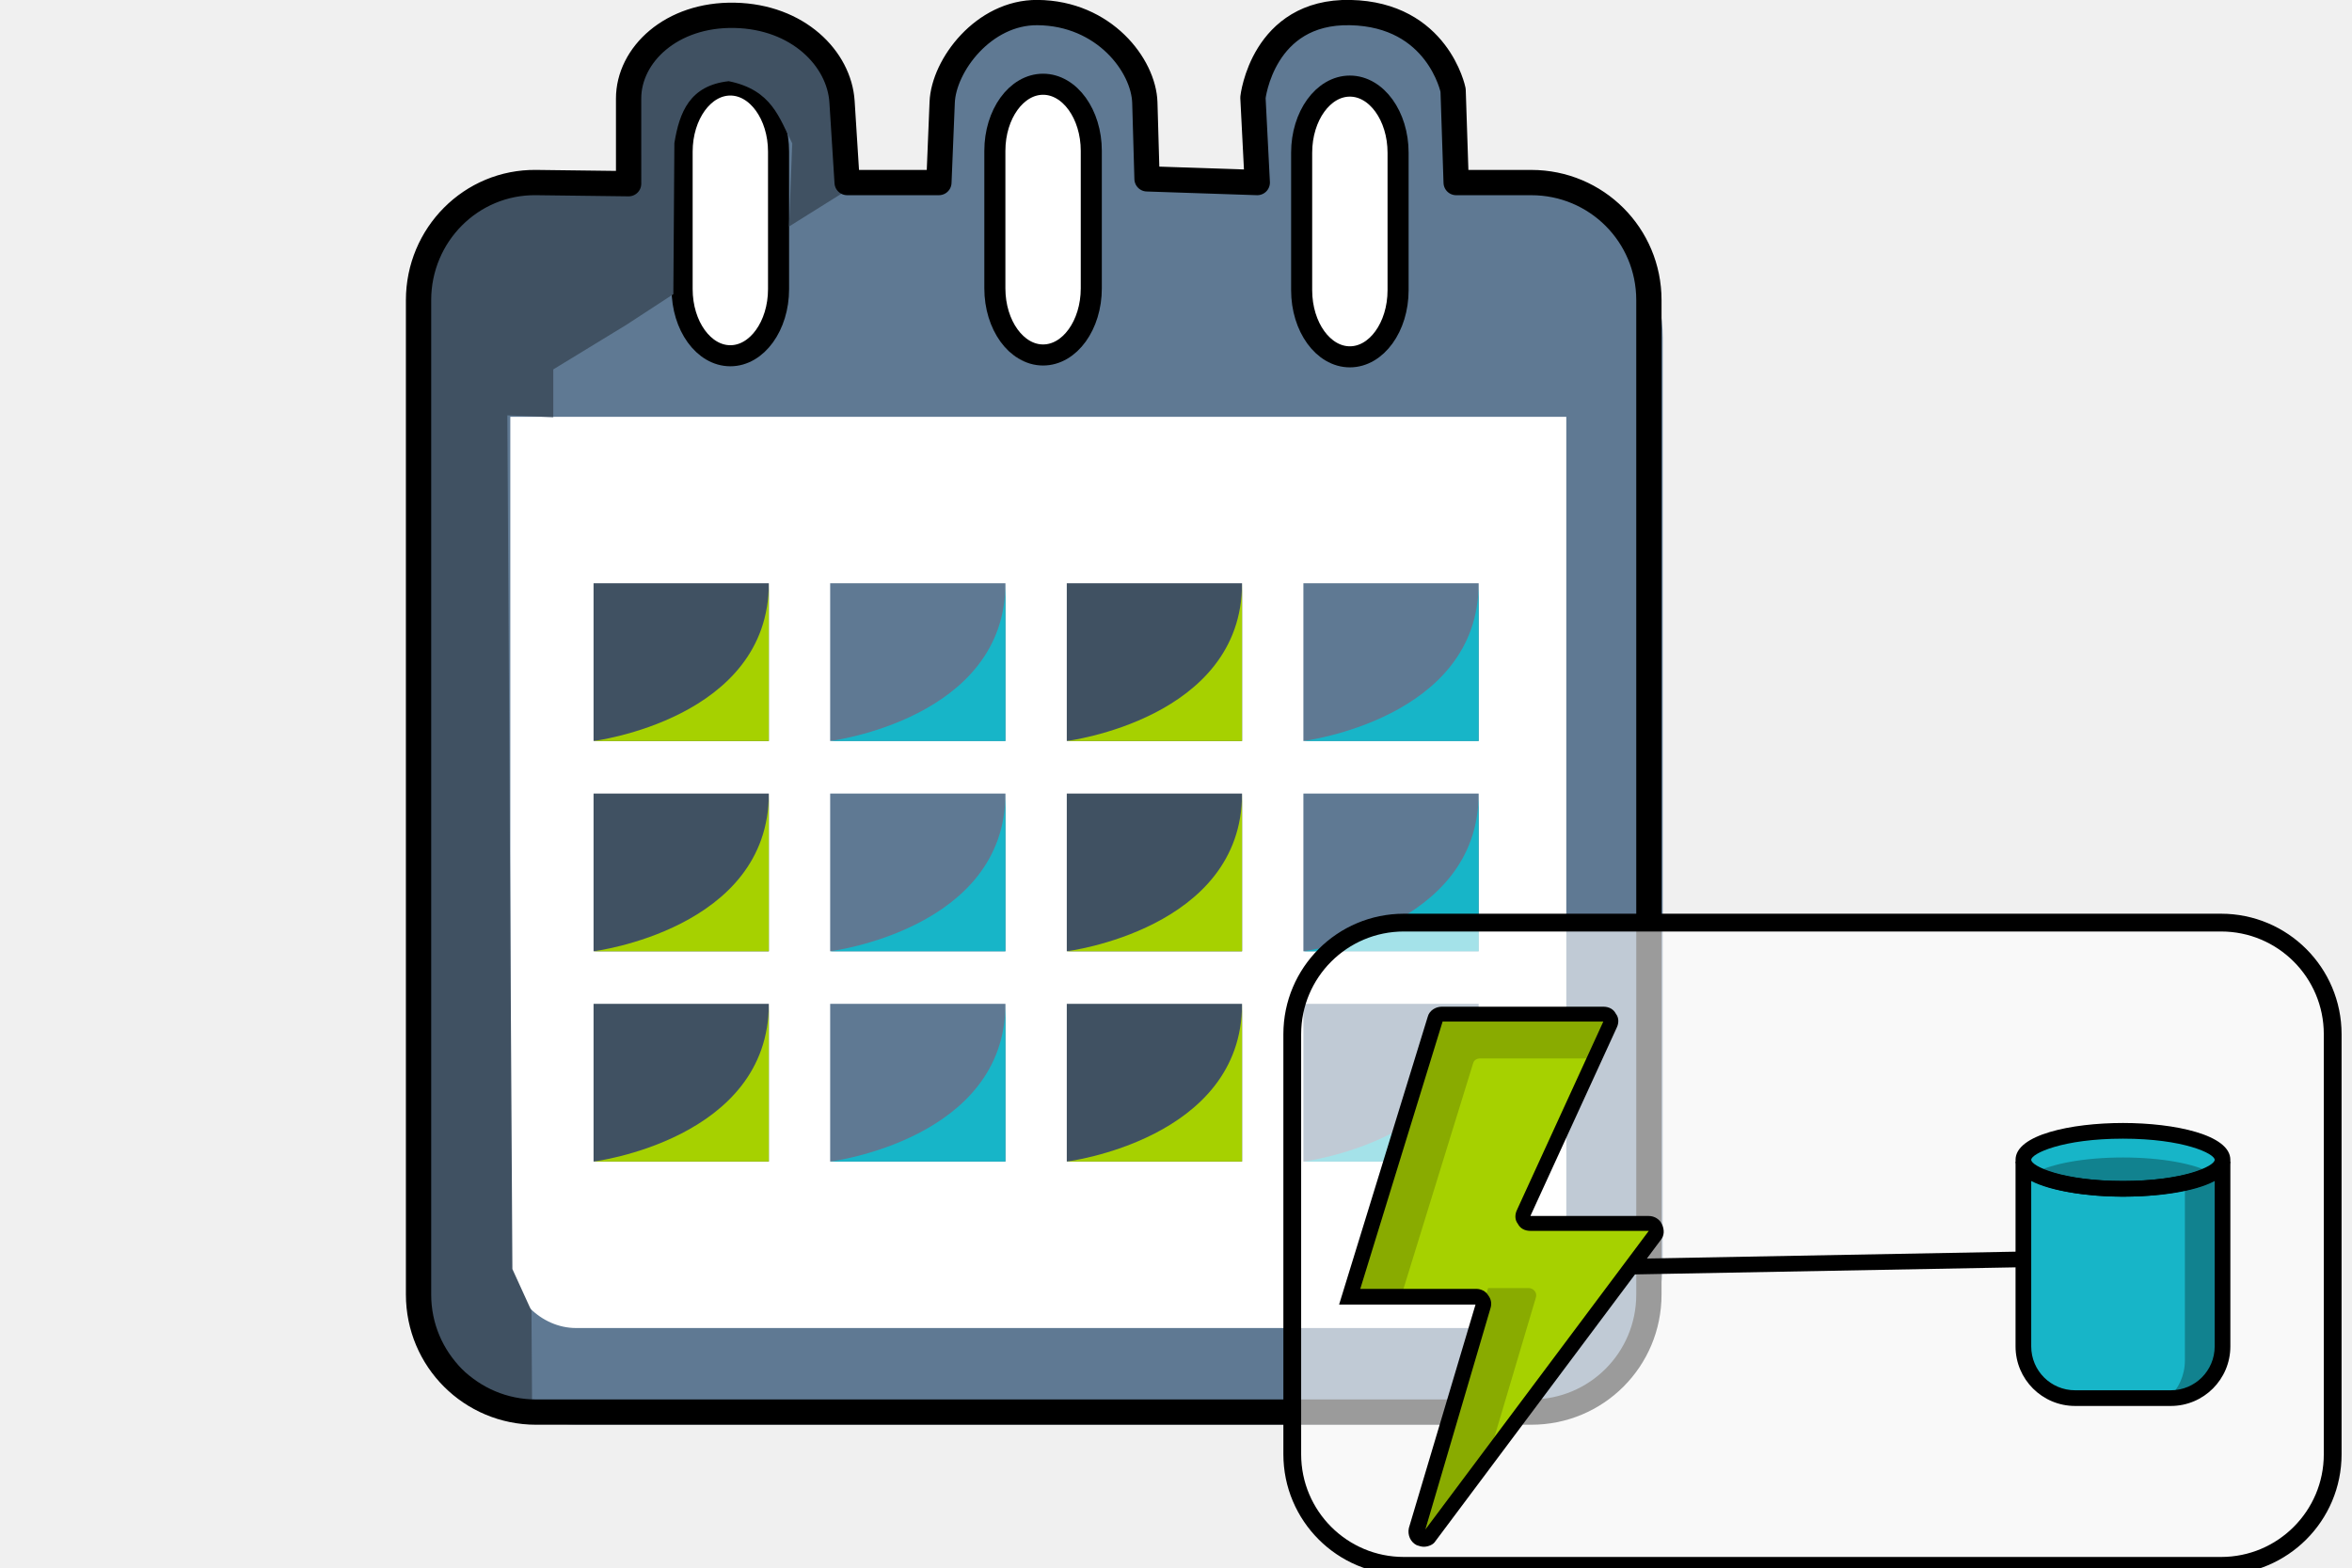
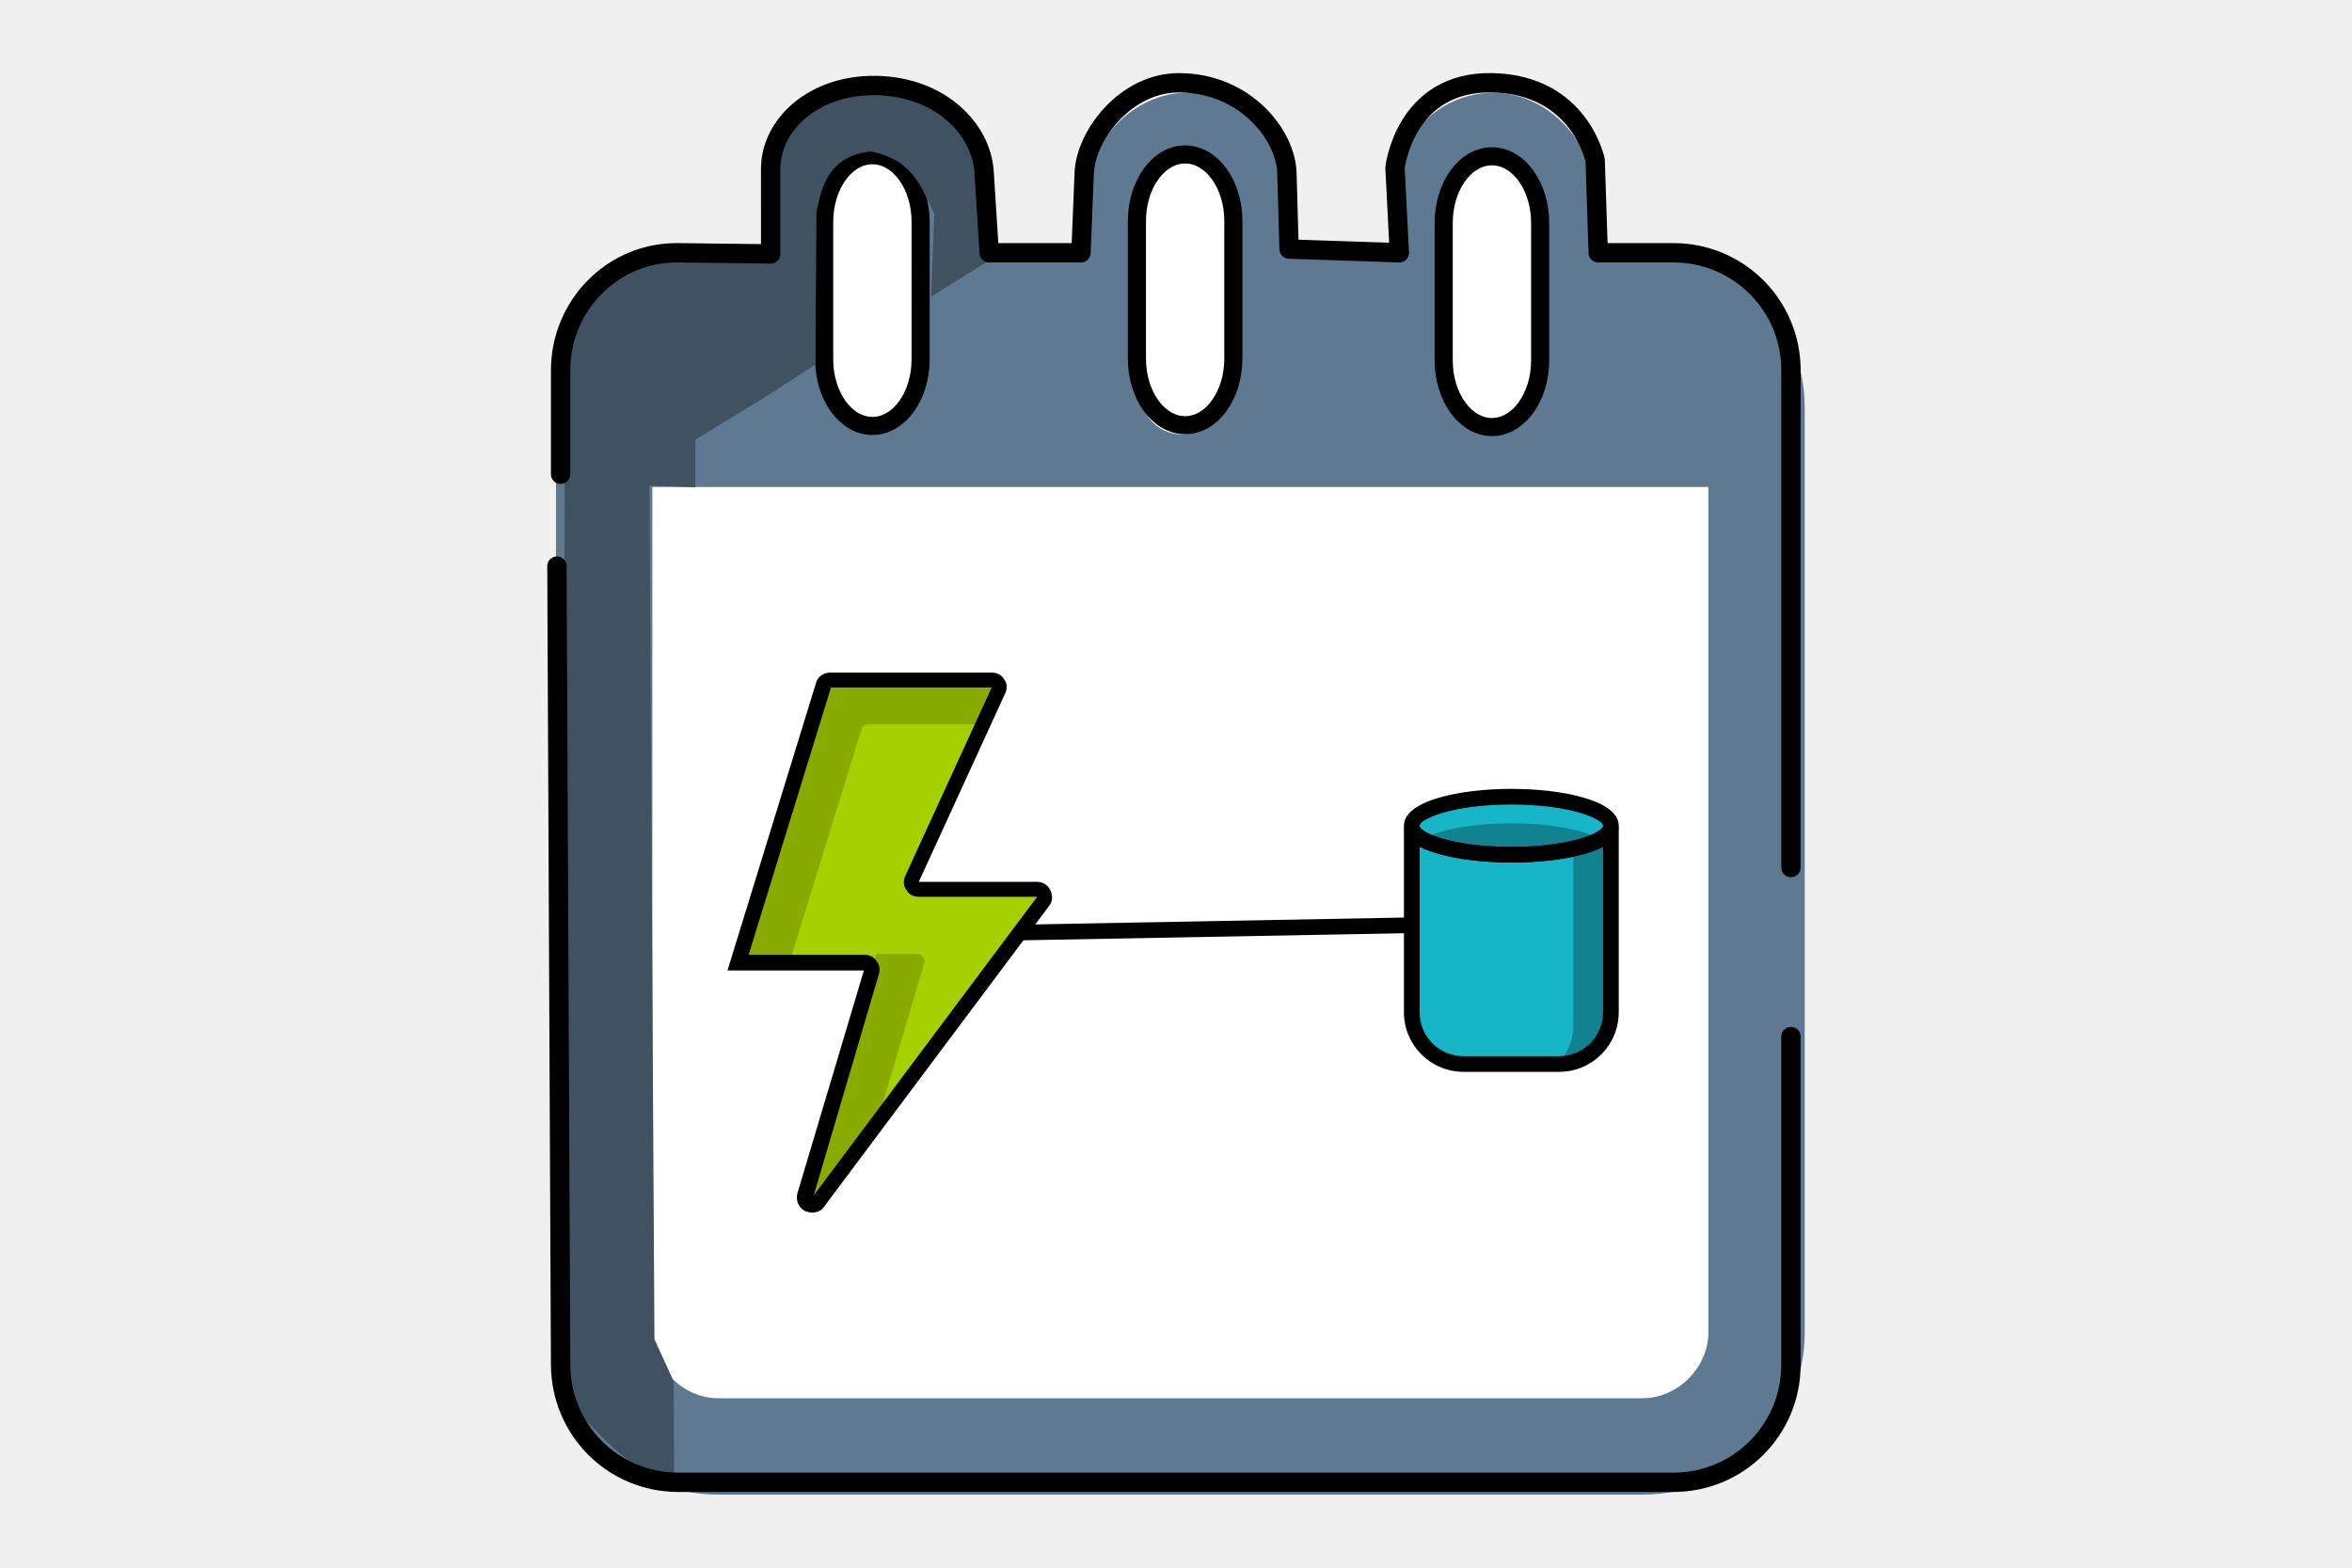
<svg xmlns="http://www.w3.org/2000/svg" version="1.1" id="Capa_1" x="0px" y="0px" viewBox="0 0 300 200" style="enable-background:new 0 0 300 200;" xml:space="preserve">
  <defs id="defs1102" />
  <style type="text/css" id="style815">
	.st0{fill:#5F7993;}
	.st1{fill:#17B5C8;}
	.st2{fill:#11828F;}
	.st3{fill:#405162;}
	.st4{fill:#A6D100;}
	.st5{fill:#89AB00;}
	.st6{fill:#FFFFFF;}
	.st7{fill:none;stroke:#17B5C8;stroke-width:2;stroke-miterlimit:10;}
</style>
-   <g id="g2329" transform="matrix(1.421815,0,0,1.421815,129.51,21.34057)">
-     <g id="g2241">
-       <rect style="opacity:1;fill:#ffffff;fill-opacity:1;fill-rule:nonzero;stroke:none;stroke-width:18.992;stroke-linecap:round;stroke-linejoin:round;stroke-miterlimit:4;stroke-dasharray:none;stroke-dashoffset:0;stroke-opacity:1" id="rect2055" width="110.903" height="110.903" x="-53.54" y="1.371" ry="12.998" />
-       <g transform="matrix(3.930832,0,0,3.930832,-61.03175,-12.98736)" id="g1413">
-         <path class="st5" d="m 26.5,3.5 h -1 V 2.4 C 25.5,1.1 24.4,0 23.2,0 21.9,0 20.9,1.1 20.9,2.4 V 3.5 H 18.5 V 2.4 C 18.5,1.1 17.4,0 16.2,0 15,0 13.9,1.1 13.9,2.4 V 3.5 H 11.5 V 2.4 C 11.4,1.1 10.3,0 9,0 7.7,0 6.7,1.1 6.7,2.4 V 3.5 H 5.5 C 3.4,3.5 1.8,5.2 1.8,7.2 v 21.1 c 0,2.1 1.7,3.7 3.7,3.7 h 21.1 c 2.1,0 3.7,-1.7 3.7,-3.7 V 7.2 C 30.3,5.1 28.6,3.5 26.5,3.5 Z M 22.2,2.4 c 0,-0.6 0.5,-1.1 1,-1.1 0.6,0 1,0.5 1,1.1 v 4.3 c 0,0.6 -0.5,1.1 -1,1.1 -0.6,0 -1,-0.5 -1,-1.1 z m -7.1,0 c 0,-0.6 0.5,-1.1 1,-1.1 0.6,0 1,0.5 1,1.1 v 4.3 c 0,0.6 -0.5,1.1 -1,1.1 -0.6,0 -1,-0.5 -1,-1.1 z M 8,2.4 C 8,1.8 8.5,1.3 9,1.3 c 0.5,0 1,0.5 1,1.1 V 6.7 C 10,7.3 9.5,7.8 9,7.8 8.5,7.8 8,7.3 8,6.7 Z m 20.1,25.9 c 0,0.8 -0.7,1.5 -1.5,1.5 H 5.5 C 4.7,29.8 4,29.1 4,28.3 V 9 h 24.1 z" id="path1363" style="fill:#5f7993" />
-         <rect x="5.9" y="12.8" class="st3" width="4" height="3.6" id="rect1365" style="fill:#405162" />
-         <rect x="11.3" y="12.8" class="st0" width="4" height="3.6" id="rect1367" style="fill:#5f7993" />
-         <rect x="16.7" y="12.8" class="st3" width="4" height="3.6" id="rect1369" style="fill:#405162" />
-         <rect x="22.1" y="12.8" class="st0" width="4" height="3.6" id="rect1371" style="fill:#5f7993" />
-         <rect x="5.9" y="17.6" class="st3" width="4" height="3.6" id="rect1373" style="fill:#405162" />
-         <rect x="11.3" y="17.6" class="st0" width="4" height="3.6" id="rect1375" style="fill:#5f7993" />
-         <rect x="16.7" y="17.6" class="st3" width="4" height="3.6" id="rect1377" style="fill:#405162" />
-         <rect x="22.1" y="17.6" class="st0" width="4" height="3.6" id="rect1379" style="fill:#5f7993" />
-         <rect x="5.9" y="22.4" class="st3" width="4" height="3.6" id="rect1381" style="fill:#405162" />
-         <rect x="11.3" y="22.4" class="st0" width="4" height="3.6" id="rect1383" style="fill:#5f7993" />
-         <rect x="16.7" y="22.4" class="st3" width="4" height="3.6" id="rect1385" style="fill:#405162" />
-         <rect x="22.1" y="22.4" class="st0" width="4" height="3.6" id="rect1387" style="fill:#5f7993" />
-         <path class="st1" d="m 22.1,26 c 0,0 4,-0.5 4,-3.6 V 26 Z" id="path1389" style="fill:#17b5c8" />
-         <path class="st1" d="m 22.1,21.2 c 0,0 4,-0.5 4,-3.6 v 3.6 z" id="path1391" style="fill:#17b5c8" />
-         <path class="st1" d="m 22.1,16.4 c 0,0 4,-0.5 4,-3.6 v 3.6 z" id="path1393" style="fill:#17b5c8" />
-         <path class="st4" d="m 16.7,26 c 0,0 4,-0.5 4,-3.6 V 26 Z" id="path1395" style="fill:#a6d100" />
-         <path class="st4" d="m 16.7,21.2 c 0,0 4,-0.5 4,-3.6 v 3.6 z" id="path1397" style="fill:#a6d100" />
-         <path class="st4" d="m 16.7,16.4 c 0,0 4,-0.5 4,-3.6 v 3.6 z" id="path1399" style="fill:#a6d100" />
-         <path class="st1" d="m 11.3,26 c 0,0 4,-0.5 4,-3.6 V 26 Z" id="path1401" style="fill:#17b5c8" />
-         <path class="st1" d="m 11.3,21.2 c 0,0 4,-0.5 4,-3.6 v 3.6 z" id="path1403" style="fill:#17b5c8" />
-         <path class="st1" d="m 11.3,16.4 c 0,0 4,-0.5 4,-3.6 v 3.6 z" id="path1405" style="fill:#17b5c8" />
-         <path class="st4" d="m 5.9,26 c 0,0 4,-0.5 4,-3.6 V 26 Z" id="path1407" style="fill:#a6d100" />
-         <path class="st4" d="m 5.9,21.2 c 0,0 4,-0.5 4,-3.6 v 3.6 z" id="path1409" style="fill:#a6d100" />
-         <path class="st4" d="m 5.9,16.4 c 0,0 4,-0.5 4,-3.6 v 3.6 z" id="path1411" style="fill:#a6d100" />
-       </g>
-       <rect style="opacity:1;fill:#ffffff;fill-opacity:1;fill-rule:nonzero;stroke:#000000;stroke-width:1.89;stroke-linecap:round;stroke-linejoin:round;stroke-miterlimit:4;stroke-dasharray:none;stroke-dashoffset:0;stroke-opacity:1" id="rect2057" width="8.651" height="24.292" x="-29.895" y="-7.381" ry="5.98" />
-       <rect style="opacity:1;fill:#ffffff;fill-opacity:1;fill-rule:nonzero;stroke:#000000;stroke-width:1.89;stroke-linecap:round;stroke-linejoin:round;stroke-miterlimit:4;stroke-dasharray:none;stroke-dashoffset:0;stroke-opacity:1" id="rect2057-5" width="8.651" height="24.292" x="-1.839" y="-7.45" ry="5.98" />
-       <rect style="opacity:1;fill:#ffffff;fill-opacity:1;fill-rule:nonzero;stroke:#000000;stroke-width:1.89;stroke-linecap:round;stroke-linejoin:round;stroke-miterlimit:4;stroke-dasharray:none;stroke-dashoffset:0;stroke-opacity:1" id="rect2057-3" width="8.651" height="24.292" x="25.683" y="-7.284" ry="5.98" />
-     </g>
-     <path style="fill:#405162;stroke:none;stroke-width:0.703px;stroke-linecap:butt;stroke-linejoin:miter;stroke-opacity:1" d="m -53.324,103.723 0.165,-94.327 c 1.35,-4.634 4.49,-6.503 8.245,-7.421 l 10.884,-0.33 -0.495,-8.905 c 1.72,-4.691 5.632,-5.796 9.729,-6.596 4.781,-0.107 7.571,2.771 9.729,6.596 l -0.165,9.4 -5.071,3.174 0.289,-7.462 c -1.167,-2.253 -1.804,-4.792 -5.7,-5.576 -3.495,0.382 -4.424,2.781 -4.875,5.555 l -0.093,13.553 -4.215,2.752 -6.555,3.999 v 4.288 l -4.123,-0.165 0.453,76.599 1.711,3.752 0.062,9.358 c -3.205,-0.934 -6.553,-4.02 -9.977,-8.245 z" id="path2331" />
-     <path id="rect2112" d="m -42.989,1.371 8.294,0.103 -9.57e-4,-7.639 c -4.92e-4,-3.924 3.832,-7.583 9.509,-7.469 5.677,0.114 9.392,3.878 9.637,7.754 L -15.091,1.371 h 8.232 l 0.295,-7.204 c 0.135,-3.307 3.717,-8.085 8.543,-8.049 5.987,0.044 9.54,4.756 9.636,8.079 l 0.197,6.842 9.89,0.332 -0.389,-7.626 c 0,0 0.864,-7.787 8.73,-7.626 7.865,0.161 9.227,6.963 9.227,6.963 l 0.274,8.29 h 6.74 c 5.845,0 10.551,4.706 10.551,10.551 v 89.221 c 0,5.845 -4.706,10.551 -10.551,10.551 H -42.989 c -5.845,0 -10.551,-4.706 -10.551,-10.551 V 11.922 c 0,-5.845 4.706,-10.623 10.551,-10.551 z" style="opacity:1;fill:none;fill-opacity:1;fill-rule:nonzero;stroke:#000000;stroke-width:2.268;stroke-linecap:round;stroke-linejoin:round;stroke-miterlimit:4;stroke-dasharray:none;stroke-dashoffset:0;stroke-opacity:1" />
-     <rect style="opacity:1;fill:#ffffff;fill-opacity:0.606;fill-rule:nonzero;stroke:#000000;stroke-width:1.595;stroke-linecap:round;stroke-linejoin:round;stroke-miterlimit:4;stroke-dasharray:none;stroke-dashoffset:0;stroke-opacity:1" id="rect5376" width="93.337" height="57.717" x="24.841" y="67.774" ry="10.013" />
-   </g>
-   <g id="g1097">
+   <rect style="opacity:1;fill:#ffffff;fill-opacity:1;fill-rule:nonzero;stroke:none;stroke-width:27.003;stroke-linecap:round;stroke-linejoin:round;stroke-miterlimit:4;stroke-dasharray:none;stroke-dashoffset:0;stroke-opacity:1" id="rect2055" width="157.683" height="157.683" x="71.506" y="32.247" ry="18.48" />
+   <path style="fill:#5f7993;stroke-width:5.589" id="path1363" d="m 208.96,31.393 h -5.589 v -6.148 c 0,-7.266 -6.148,-13.413 -12.855,-13.413 -7.266,0 -12.855,6.148 -12.855,13.413 v 6.148 h -13.413 v -6.148 c 0,-7.266 -6.148,-13.413 -12.855,-13.413 -6.707,0 -12.855,6.148 -12.855,13.413 v 6.148 h -13.413 v -6.148 c -0.559,-7.266 -6.707,-13.413 -13.972,-13.413 -7.266,0 -12.855,6.148 -12.855,13.413 v 6.148 h -6.707 c -11.737,0 -20.679,9.501 -20.679,20.679 V 169.998 c 0,11.737 9.501,20.679 20.679,20.679 H 209.519 c 11.737,0 20.679,-9.501 20.679,-20.679 V 52.072 c 0,-11.737 -9.501,-20.679 -21.238,-20.679 z m -24.032,-6.148 c 0,-3.353 2.794,-6.148 5.589,-6.148 3.353,0 5.589,2.794 5.589,6.148 V 49.277 c 0,3.353 -2.794,6.148 -5.589,6.148 -3.353,0 -5.589,-2.794 -5.589,-6.148 z m -39.681,0 c 0,-3.353 2.794,-6.148 5.589,-6.148 3.353,0 5.589,2.794 5.589,6.148 V 49.277 c 0,3.353 -2.794,6.148 -5.589,6.148 -3.353,0 -5.589,-2.794 -5.589,-6.148 z m -39.681,0 c 0,-3.353 2.794,-6.148 5.589,-6.148 2.794,0 5.589,2.794 5.589,6.148 V 49.277 c 0,3.353 -2.794,6.148 -5.589,6.148 -2.794,0 -5.589,-2.794 -5.589,-6.148 z M 217.902,169.998 c 0,4.471 -3.912,8.383 -8.383,8.383 H 91.592 c -4.471,0 -8.383,-3.912 -8.383,-8.383 V 62.132 H 217.902 Z" class="st5" />
+   <rect style="opacity:1;fill:#ffffff;fill-opacity:1;fill-rule:nonzero;stroke:#000000;stroke-width:2.309;stroke-linecap:round;stroke-linejoin:round;stroke-miterlimit:4;stroke-dasharray:none;stroke-dashoffset:0;stroke-opacity:1" id="rect2057" width="12.301" height="34.539" x="105.124" y="19.803" ry="8.502" />
+   <rect style="opacity:1;fill:#ffffff;fill-opacity:1;fill-rule:nonzero;stroke:#000000;stroke-width:2.309;stroke-linecap:round;stroke-linejoin:round;stroke-miterlimit:4;stroke-dasharray:none;stroke-dashoffset:0;stroke-opacity:1" id="rect2057-5" width="12.301" height="34.539" x="145.015" y="19.705" ry="8.502" />
+   <rect style="opacity:1;fill:#ffffff;fill-opacity:1;fill-rule:nonzero;stroke:#000000;stroke-width:2.309;stroke-linecap:round;stroke-linejoin:round;stroke-miterlimit:4;stroke-dasharray:none;stroke-dashoffset:0;stroke-opacity:1" id="rect2057-3" width="12.301" height="34.539" x="184.146" y="19.94" ry="8.502" />
+   <path id="path2331" d="M 71.812,177.773 72.047,43.658 c 1.92,-6.589 6.384,-9.247 11.723,-10.551 L 99.245,32.638 98.541,19.977 c 2.446,-6.669 8.007,-8.241 13.834,-9.379 6.797,-0.153 10.764,3.94 13.834,9.379 l -0.234,13.365 -7.21,4.513 0.41,-10.61 c -1.66,-3.203 -2.564,-6.813 -8.104,-7.928 -4.969,0.544 -6.29,3.955 -6.931,7.899 l -0.132,19.27 -5.994,3.913 -9.32,5.686 v 6.096 l -5.862,-0.234 0.645,108.91 2.433,5.334 0.088,13.306 C 81.441,188.167 76.68,183.78 71.812,177.773 Z" style="fill:#405162;stroke:none;stroke-width:1px;stroke-linecap:butt;stroke-linejoin:miter;stroke-opacity:1" />
+   <path style="opacity:1;fill:none;fill-opacity:1;fill-rule:nonzero;stroke:#000000;stroke-width:2.468;stroke-linecap:round;stroke-linejoin:round;stroke-miterlimit:4;stroke-dasharray:none;stroke-dashoffset:0;stroke-opacity:1" d="m 228.438,132.247 v 41.857 c 0,8.311 -6.691,15.002 -15.002,15.002 H 86.507 c -8.311,0 -14.963,-6.691 -15.002,-15.002 L 71.037,72.224 m 0.469,-11.723 v -13.252 c 0,-8.311 6.691,-15.104 15.002,-15.002 l 11.792,0.146 -0.001,-10.862 c -6.99e-4,-5.579 5.449,-10.781 13.521,-10.62 8.072,0.161 13.354,5.514 13.702,11.025 l 0.652,10.311 h 11.705 l 0.419,-10.243 c 0.192,-4.702 5.285,-11.495 12.147,-11.444 8.512,0.063 13.564,6.763 13.7,11.487 l 0.28,9.728 14.062,0.471 -0.553,-10.843 c 0,0 1.229,-11.072 12.412,-10.843 11.183,0.228 13.119,9.901 13.119,9.901 l 0.39,11.786 h 9.583 c 8.311,0 15.002,6.691 15.002,15.002 v 63.428" id="rect2112" />
+   <g id="g1097" transform="translate(-78.01205,-42.6259)">
    <g id="g901" transform="translate(120.9848,-20.63306)">
      <g id="g883">
        <polygon class="st0" points="" id="polygon877" style="fill:#5f7993" />
        <polygon class="st0" points="" id="polygon879" style="fill:#5f7993" />
        <path class="st1" d="m 149.8,172.3 c -7,0 -12.7,-1.6 -12.7,-3.5 v 23.6 c 0,3.7 3,6.6 6.6,6.6 h 12.2 c 3.7,0 6.6,-3 6.6,-6.6 v -23.6 c 0,1.9 -5.7,3.5 -12.7,3.5 z" id="path881" style="fill:#17b5c8" />
      </g>
      <path class="st2" d="m 157.7,171.5 v 22.7 c 0,1.9 -0.8,3.6 -2.1,4.8 h 0.3 c 3.7,0 6.6,-3 6.6,-6.6 v -23.6 c 0,1.1 -1.9,2.1 -4.8,2.7 z" id="path885" style="fill:#11828f" />
      <ellipse class="st2" cx="149.8" cy="168.6" rx="12.7" ry="3.7" id="ellipse887" style="fill:#11828f" />
      <path class="st1" d="m 138.5,170.3 c 2.1,-1.2 6.4,-2 11.3,-2 4.9,0 9.2,0.8 11.3,2 0.9,-0.5 1.4,-1.1 1.4,-1.7 0,-2 -5.7,-3.7 -12.7,-3.7 -7,0 -12.7,1.7 -12.7,3.7 0,0.6 0.5,1.2 1.4,1.7 z" id="path889" style="fill:#17b5c8" />
      <g id="g895">
        <g id="g893">
          <path d="m 155.9,200 h -12.2 c -4.2,0 -7.6,-3.4 -7.6,-7.6 v -23.6 h 2 c 0,0.7 4.1,2.5 11.7,2.5 7.6,0 11.7,-1.8 11.7,-2.5 h 2 v 23.6 c 0,4.2 -3.4,7.6 -7.6,7.6 z m -17.8,-28.7 v 21.1 c 0,3.1 2.5,5.6 5.6,5.6 h 12.2 c 3.1,0 5.6,-2.5 5.6,-5.6 v -21.1 c -2.6,1.4 -7.3,2 -11.7,2 -4.4,0 -9.2,-0.7 -11.7,-2 z" id="path891" />
        </g>
      </g>
      <g id="g899">
        <path d="m 149.8,173.3 c -6.6,0 -13.7,-1.5 -13.7,-4.7 0,-3.2 7.1,-4.7 13.7,-4.7 6.6,0 13.7,1.5 13.7,4.7 0,3.2 -7.1,4.7 -13.7,4.7 z m 0,-7.4 c -7.7,0 -11.7,1.9 -11.7,2.7 0,0.8 4,2.7 11.7,2.7 7.7,0 11.7,-1.9 11.7,-2.7 0,-0.8 -4,-2.7 -11.7,-2.7 z" id="path897" />
      </g>
    </g>
    <g id="g1067" transform="translate(42.20399,61.43025)">
      <rect x="165.8" y="98.7" transform="matrix(0.9998,-0.01855149,0.01855149,0.9998,-1.8162,3.5598)" width="50.4" height="2" id="rect1065" />
    </g>
    <path class="st4" d="m 184.004,129.33 h 20.6 c 0.7,0 1.1,0.7 0.8,1.3 l -11,24.1 c -0.3,0.6 0.2,1.3 0.8,1.3 h 15.2 c 0.8,0 1.2,0.9 0.7,1.5 l -28.8,38.5 c -0.6,0.8 -1.9,0.2 -1.6,-0.8 l 8.4,-28.6 c 0.2,-0.6 -0.3,-1.2 -0.9,-1.2 h -16 l 10.9,-35.5 c 0.1,-0.4 0.4,-0.6 0.9,-0.6 z" id="path1085" style="fill:#a6d100" />
    <g id="g1091" transform="translate(42.20399,61.43025)">
      <path class="st5" d="m 153.7,104.1 c 0.2,-0.6 -0.3,-1.2 -0.9,-1.2 h -5.2 l -9.1,30.8 c -0.3,1 1,1.6 1.6,0.8 l 7.6,-10.2 z" id="path1087" style="fill:#89ab00" />
      <path class="st5" d="m 145.7,74.2 c 0.1,-0.4 0.5,-0.6 0.9,-0.6 h 14.7 l 2,-4.4 c 0.3,-0.6 -0.2,-1.3 -0.8,-1.3 h -20.6 c -0.4,0 -0.8,0.3 -0.9,0.6 L 130,104 h 6.5 z" id="path1089" style="fill:#89ab00" />
    </g>
    <g id="g1095" transform="translate(42.20399,61.43025)">
      <path d="m 139.4,135.9 c -0.3,0 -0.6,-0.1 -0.9,-0.2 -0.8,-0.4 -1.2,-1.3 -1,-2.2 L 146,105 h -17.4 l 11.3,-36.7 c 0.2,-0.8 1,-1.3 1.8,-1.3 h 20.6 c 0.7,0 1.3,0.3 1.6,0.9 0.4,0.5 0.4,1.2 0.1,1.8 l -11,24 h 15.1 c 0.7,0 1.4,0.4 1.7,1.1 0.3,0.7 0.3,1.4 -0.2,2 l -28.8,38.5 c -0.2,0.3 -0.8,0.6 -1.4,0.6 z M 131.3,103 h 14.8 c 0.6,0 1.2,0.3 1.5,0.8 0.4,0.5 0.5,1.1 0.3,1.7 l -8.3,28.2 28.5,-38.1 H 153 c -0.7,0 -1.3,-0.3 -1.6,-0.9 -0.4,-0.5 -0.4,-1.2 -0.1,-1.8 l 11,-24 h -20.5 z" id="path1093" />
    </g>
  </g>
</svg>
